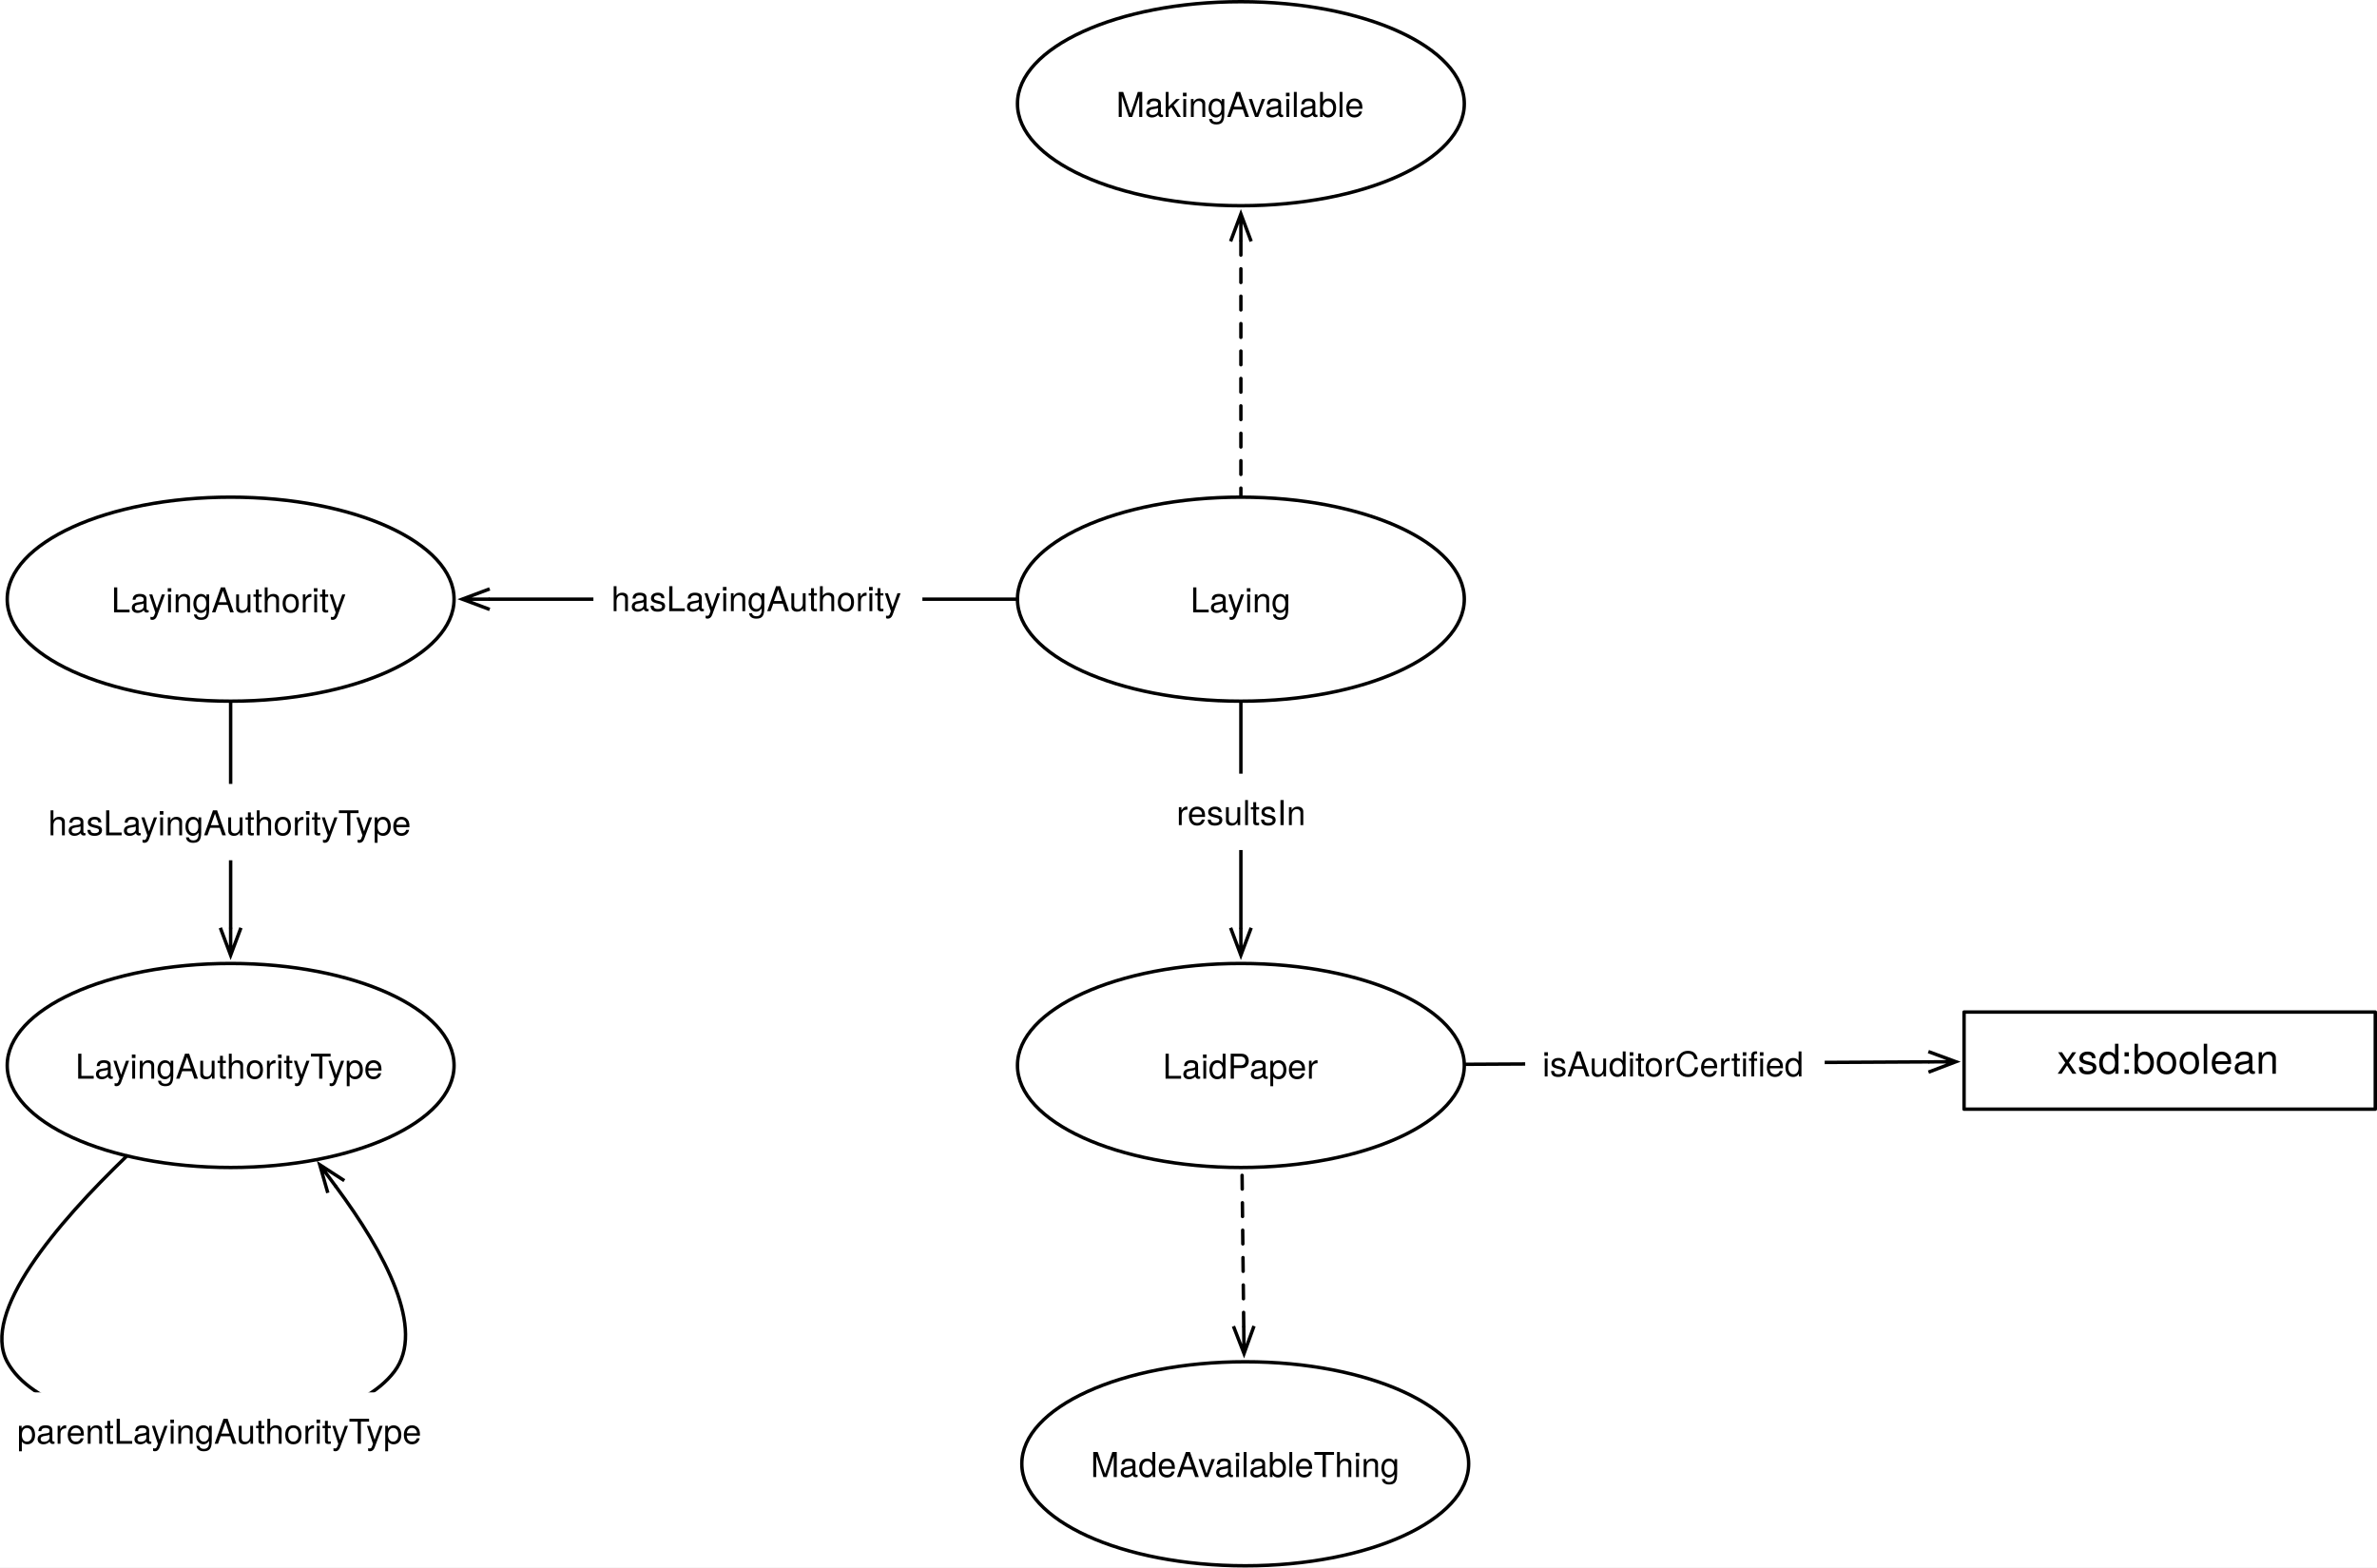
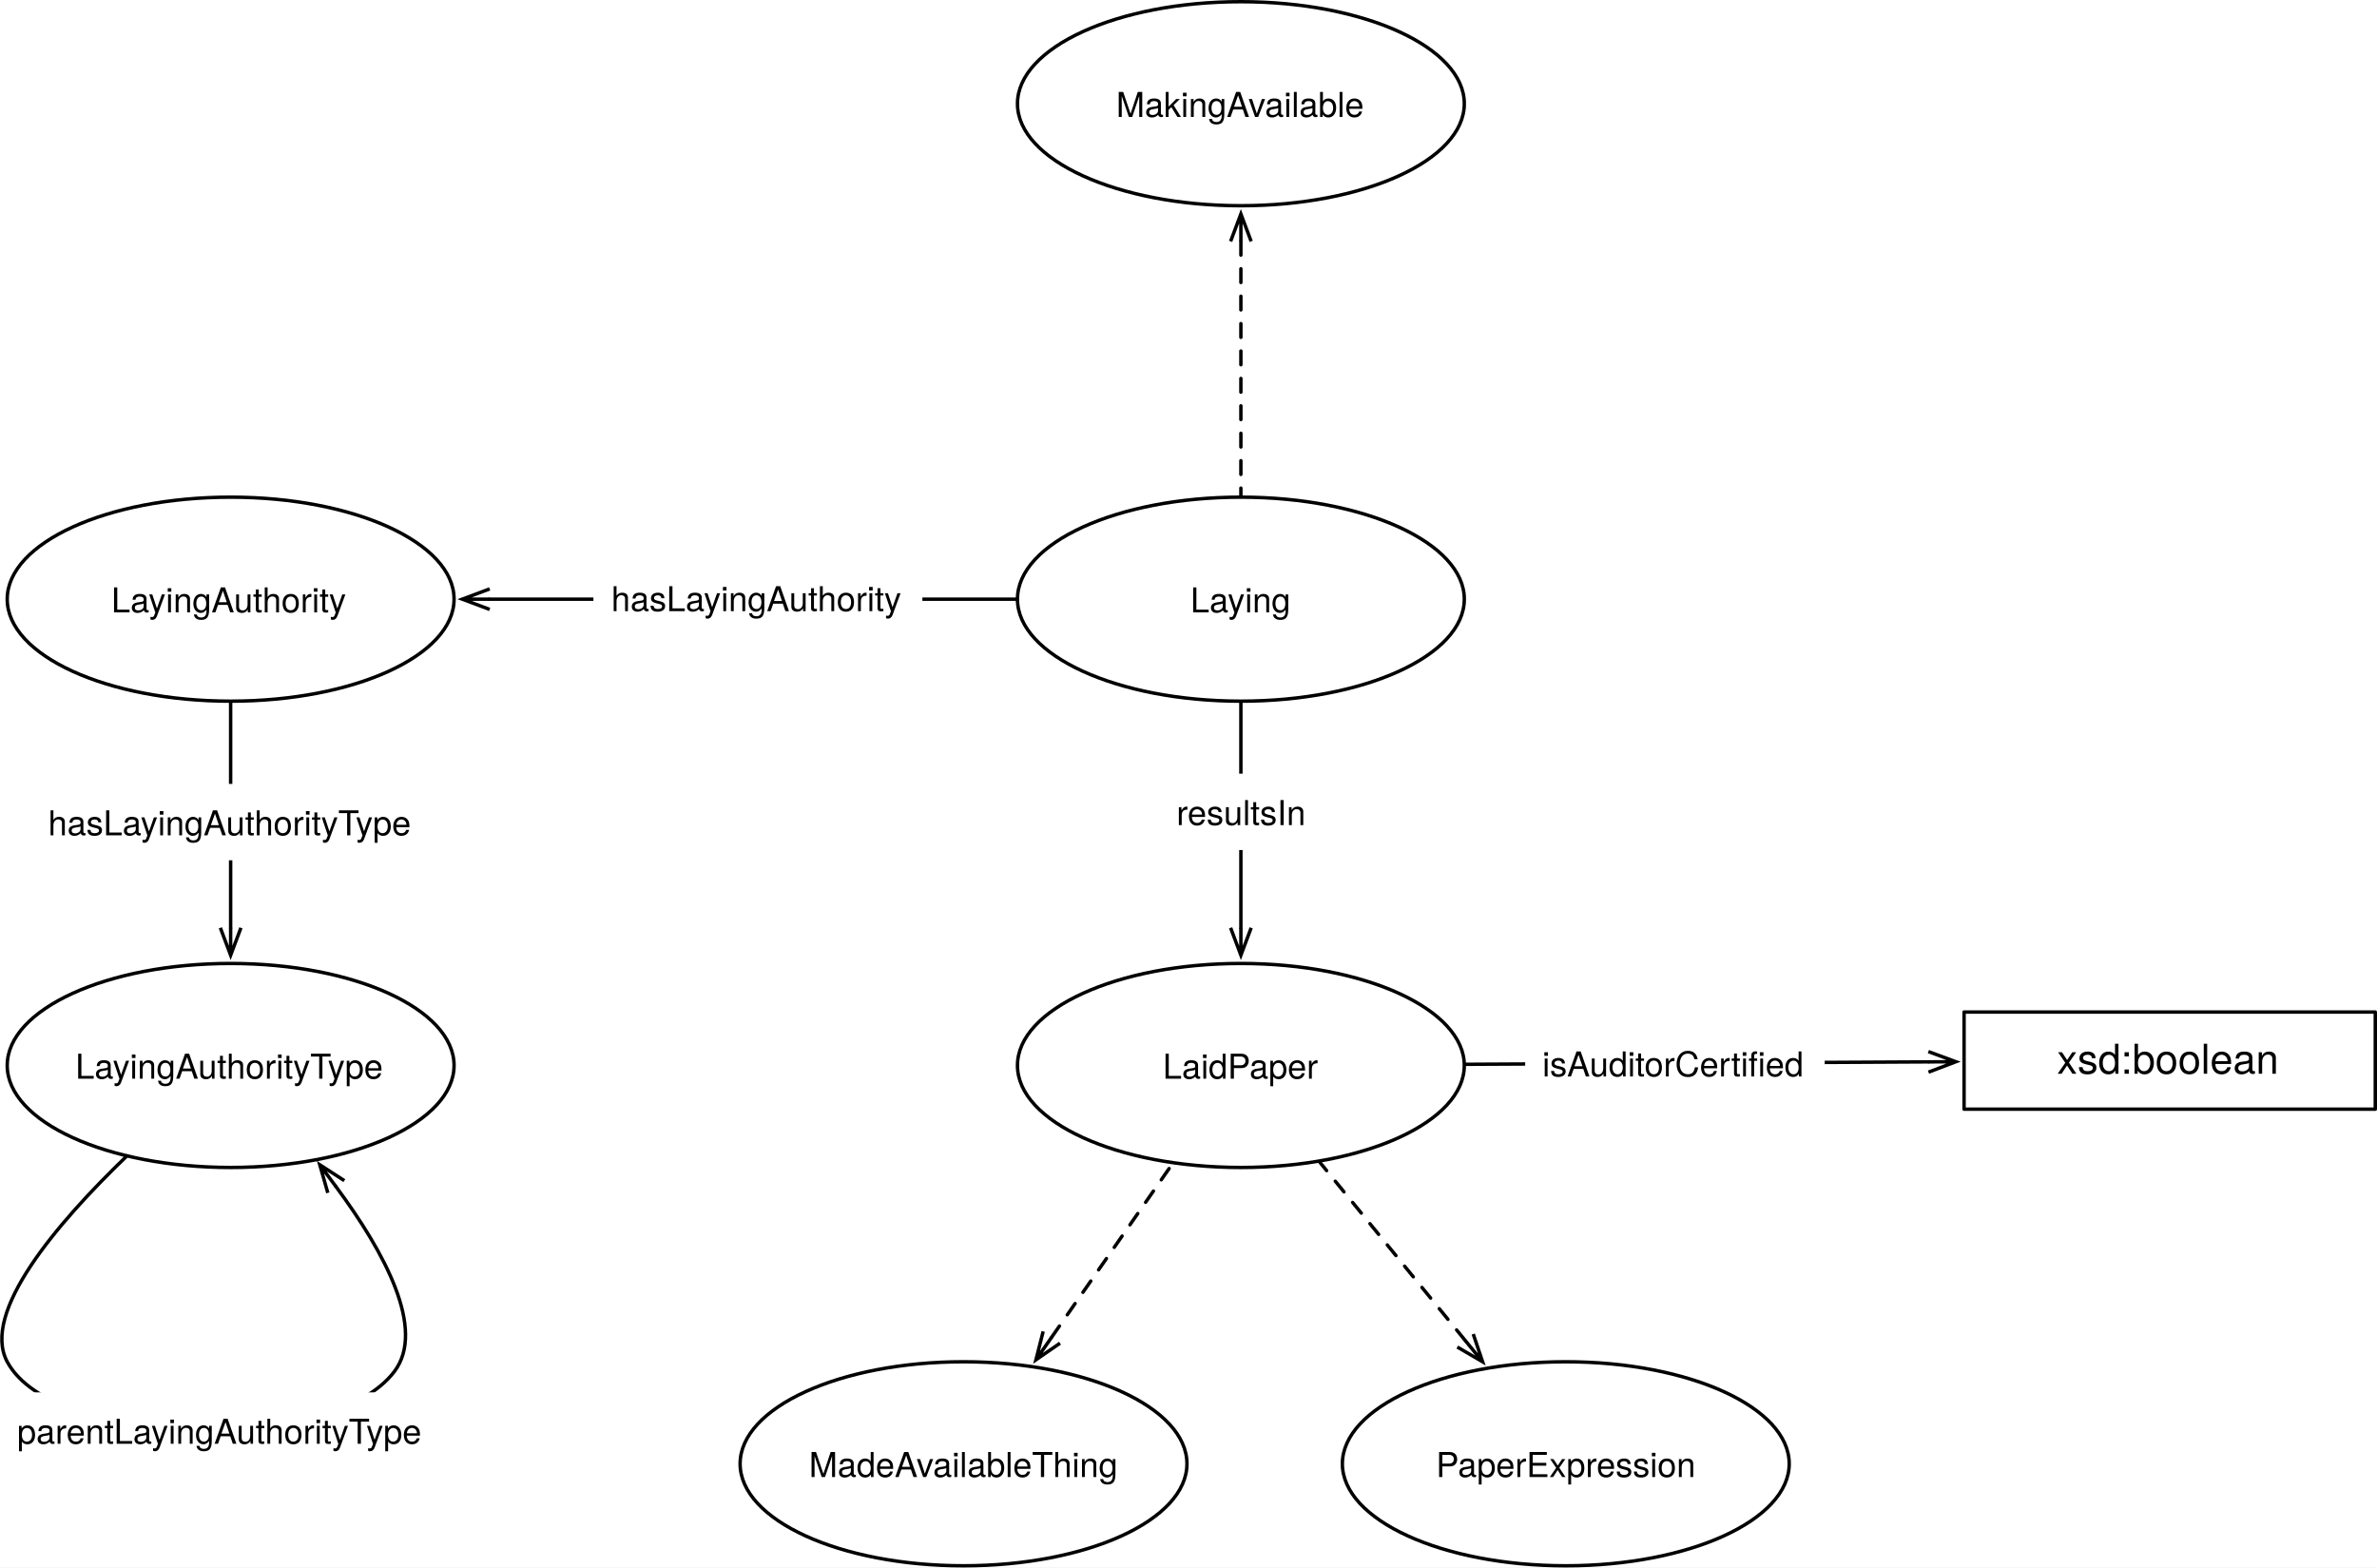
<svg xmlns="http://www.w3.org/2000/svg" version="1.1" viewBox="495.521 195.091 693.64 457.378" width="693.64" height="457.378">
  <defs>
    <marker orient="auto" overflow="visible" markerUnits="strokeWidth" id="StickArrow_Marker" stroke-linejoin="miter" stroke-miterlimit="10" viewBox="-1 -4 10 8" markerWidth="10" markerHeight="8" color="black">
      <g>
        <path d="M 8 0 L 0 0 M 0 -3 L 8 0 L 0 3" fill="none" stroke="currentColor" stroke-width="1" />
      </g>
    </marker>
    <marker orient="auto" overflow="visible" markerUnits="strokeWidth" id="StickArrow_Marker_2" stroke-linejoin="miter" stroke-miterlimit="10" viewBox="-9 -4 10 8" markerWidth="10" markerHeight="8" color="black">
      <g>
        <path d="M -8 0 L 0 0 M 0 3 L -8 0 L 0 -3" fill="none" stroke="currentColor" stroke-width="1" />
      </g>
    </marker>
  </defs>
-   <g id="Canvas_1" stroke="none" fill-opacity="1" stroke-opacity="1" stroke-dasharray="none" fill="none">
+   <g id="Canvas_1" stroke-opacity="1" fill="none" stroke-dasharray="none" fill-opacity="1" stroke="none">
    <rect fill="white" x="495.521" y="195.091" width="693.64" height="457.378" />
    <g id="Canvas_1_Layer_1">
      <g id="Graphic_949">
        <ellipse cx="857.628" cy="505.984" rx="65.197" ry="29.764" fill="white" />
        <ellipse cx="857.628" cy="505.984" rx="65.197" ry="29.764" stroke="black" stroke-linecap="round" stroke-linejoin="round" stroke-width="1" />
        <text transform="translate(810.4707 499.8442)" fill="black">
          <tspan font-family="Helvetica Neue" font-size="10" fill="black" x="24.377" y="10">LaidPaper</tspan>
        </text>
      </g>
      <g id="Line_968">
        <line x1="857.628" y1="400.185" x2="857.628" y2="465.82" marker-end="url(#StickArrow_Marker)" stroke="black" stroke-linecap="round" stroke-linejoin="round" stroke-width="1" />
      </g>
      <g id="Graphic_969">
        <rect x="833.828" y="420.841" width="47.6" height="22.28" fill="white" />
        <text transform="translate(838.8281 425.8407)" fill="black">
          <tspan font-family="Helvetica Neue" font-size="10" fill="black" x="0" y="10">resultsIn</tspan>
        </text>
      </g>
      <g id="Graphic_971">
        <ellipse cx="857.628" cy="369.921" rx="65.197" ry="29.764" fill="white" />
        <ellipse cx="857.628" cy="369.921" rx="65.197" ry="29.764" stroke="black" stroke-linecap="round" stroke-linejoin="round" stroke-width="1" />
        <text transform="translate(810.4707 363.7813)" fill="black">
          <tspan font-family="Helvetica Neue" font-size="10" fill="black" x="32.432" y="10">Laying</tspan>
        </text>
      </g>
      <g id="Graphic_1050">
        <ellipse cx="562.825" cy="369.921" rx="65.197" ry="29.764" fill="white" />
        <ellipse cx="562.825" cy="369.921" rx="65.197" ry="29.764" stroke="black" stroke-linecap="round" stroke-linejoin="round" stroke-width="1" />
        <text transform="translate(515.6675 363.7813)" fill="black">
          <tspan font-family="Helvetica Neue" font-size="10" fill="black" x="12.337" y="10">LayingAuthority</tspan>
        </text>
      </g>
      <g id="Line_1052">
        <line x1="791.931" y1="369.921" x2="638.422" y2="369.921" marker-end="url(#StickArrow_Marker)" stroke="black" stroke-linecap="round" stroke-linejoin="round" stroke-width="1" />
      </g>
      <g id="Graphic_1051">
        <rect x="668.685" y="358.421" width="96" height="23" fill="white" />
        <text transform="translate(673.8996 363.4213)" fill="black">
          <tspan font-family="Helvetica Neue" font-size="10" fill="black" x="0" y="10">hasLayingAuthority</tspan>
        </text>
      </g>
      <g id="Graphic_1053">
        <ellipse cx="562.825" cy="505.984" rx="65.197" ry="29.764" fill="white" />
        <ellipse cx="562.825" cy="505.984" rx="65.197" ry="29.764" stroke="black" stroke-linecap="round" stroke-linejoin="round" stroke-width="1" />
        <text transform="translate(515.6675 499.8442)" fill="black">
          <tspan font-family="Helvetica Neue" font-size="10" fill="black" x="1.872" y="10">LayingAuthorityType</tspan>
        </text>
      </g>
      <g id="Line_1055">
        <line x1="562.825" y1="400.185" x2="562.825" y2="465.82" marker-end="url(#StickArrow_Marker)" stroke="black" stroke-linecap="round" stroke-linejoin="round" stroke-width="1" />
      </g>
      <g id="Graphic_1054">
        <rect x="504.575" y="423.828" width="116.5" height="22.28" fill="white" />
        <text transform="translate(509.575 428.8275)" fill="black">
          <tspan font-family="Helvetica Neue" font-size="10" fill="black" x="0" y="10">hasLayingAuthorityType</tspan>
        </text>
      </g>
      <g id="Graphic_1060">
        <ellipse cx="857.628" cy="225.354" rx="65.197" ry="29.764" fill="white" />
        <ellipse cx="857.628" cy="225.354" rx="65.197" ry="29.764" stroke="black" stroke-linecap="round" stroke-linejoin="round" stroke-width="1" />
        <text transform="translate(810.4707 219.2143)" fill="black">
          <tspan font-family="Helvetica Neue" font-size="10" fill="black" x="10.762" y="10">MakingAvailable</tspan>
        </text>
      </g>
      <g id="Line_1061">
        <line x1="857.628" y1="265.518" x2="857.628" y2="339.657" marker-start="url(#StickArrow_Marker_2)" stroke="black" stroke-linecap="round" stroke-linejoin="round" stroke-dasharray="4.0,4.0" stroke-width="1" />
      </g>
      <g id="Graphic_1062">
-         <ellipse cx="858.898" cy="622.205" rx="65.197" ry="29.764" fill="white" />
-         <ellipse cx="858.898" cy="622.205" rx="65.197" ry="29.764" stroke="black" stroke-linecap="round" stroke-linejoin="round" stroke-width="1" />
-         <text transform="translate(811.7402 616.0647)" fill="black">
+         <ellipse cx="776.693" cy="622.205" rx="65.197" ry="29.764" fill="white" />
+         <ellipse cx="776.693" cy="622.205" rx="65.197" ry="29.764" stroke="black" stroke-linecap="round" stroke-linejoin="round" stroke-width="1" />
+         <text transform="translate(729.5354 616.0647)" fill="black">
          <tspan font-family="Helvetica Neue" font-size="10" fill="black" x="2.057" y="10">MadeAvailableThing</tspan>
        </text>
      </g>
      <g id="Line_1063">
-         <line x1="858.459" y1="582.042" x2="857.959" y2="536.248" marker-start="url(#StickArrow_Marker_2)" stroke="black" stroke-linecap="round" stroke-linejoin="round" stroke-dasharray="4.0,4.0" stroke-width="1" />
+         <line x1="802.393" y1="585.3" x2="837.585" y2="534.765" marker-start="url(#StickArrow_Marker_2)" stroke="black" stroke-linecap="round" stroke-linejoin="round" stroke-dasharray="4.0,4.0" stroke-width="1" />
      </g>
      <g id="Line_1064">
        <path d="M 532.576 532.36 C 512.052 552.095 489.933 578.062 497.628 592.441 C 511.166 617.738 592.139 619.769 610.61 595.276 C 619.856 583.014 607.87 560.652 593.592 541.375" marker-end="url(#StickArrow_Marker)" stroke="black" stroke-linecap="round" stroke-linejoin="round" stroke-width="1" />
      </g>
      <g id="Graphic_1065">
        <rect x="495.521" y="601.37" width="129.1" height="22.28" fill="white" />
        <text transform="translate(500.521 606.3701)" fill="black">
          <tspan font-family="Helvetica Neue" font-size="10" fill="black" x="0" y="10">parentLayingAuthorityType</tspan>
        </text>
      </g>
      <g id="Line_1068">
        <line x1="923.321" y1="505.641" x2="1058.262" y2="504.935" marker-end="url(#StickArrow_Marker)" stroke="black" stroke-linecap="round" stroke-linejoin="round" stroke-width="1" />
      </g>
      <g id="Graphic_1067">
        <rect x="940.59" y="494.182" width="87.4" height="22.28" fill="white" />
        <text transform="translate(945.5895 499.1819)" fill="black">
          <tspan font-family="Helvetica Neue" font-size="10" fill="black" x="7247536e-19" y="10">isAuditorCertified</tspan>
        </text>
      </g>
      <g id="Graphic_1069">
        <rect x="1068.661" y="490.394" width="120" height="28.346" fill="white" />
        <rect x="1068.661" y="490.394" width="120" height="28.346" stroke="black" stroke-linecap="round" stroke-linejoin="round" stroke-width="1" />
        <text transform="translate(1073.661 497.3989)" fill="black">
          <tspan font-family="Helvetica Neue" font-size="12" fill="black" x="22.108" y="11">xsd:boolean</tspan>
        </text>
      </g>
+       <g id="Graphic_1071">
+         <ellipse cx="952.441" cy="622.205" rx="65.197" ry="29.764" fill="white" />
+         <ellipse cx="952.441" cy="622.205" rx="65.197" ry="29.764" stroke="black" stroke-linecap="round" stroke-linejoin="round" stroke-width="1" />
+         <text transform="translate(905.2835 616.0647)" fill="black">
+           <tspan font-family="Helvetica Neue" font-size="10" fill="black" x="9.287" y="10">PaperExpression</tspan>
+         </text>
+       </g>
+       <g id="Line_1070">
+         <line x1="923.107" y1="586.247" x2="880.704" y2="534.271" marker-start="url(#StickArrow_Marker_2)" stroke="black" stroke-linecap="round" stroke-linejoin="round" stroke-dasharray="4.0,4.0" stroke-width="1" />
+       </g>
    </g>
  </g>
</svg>
